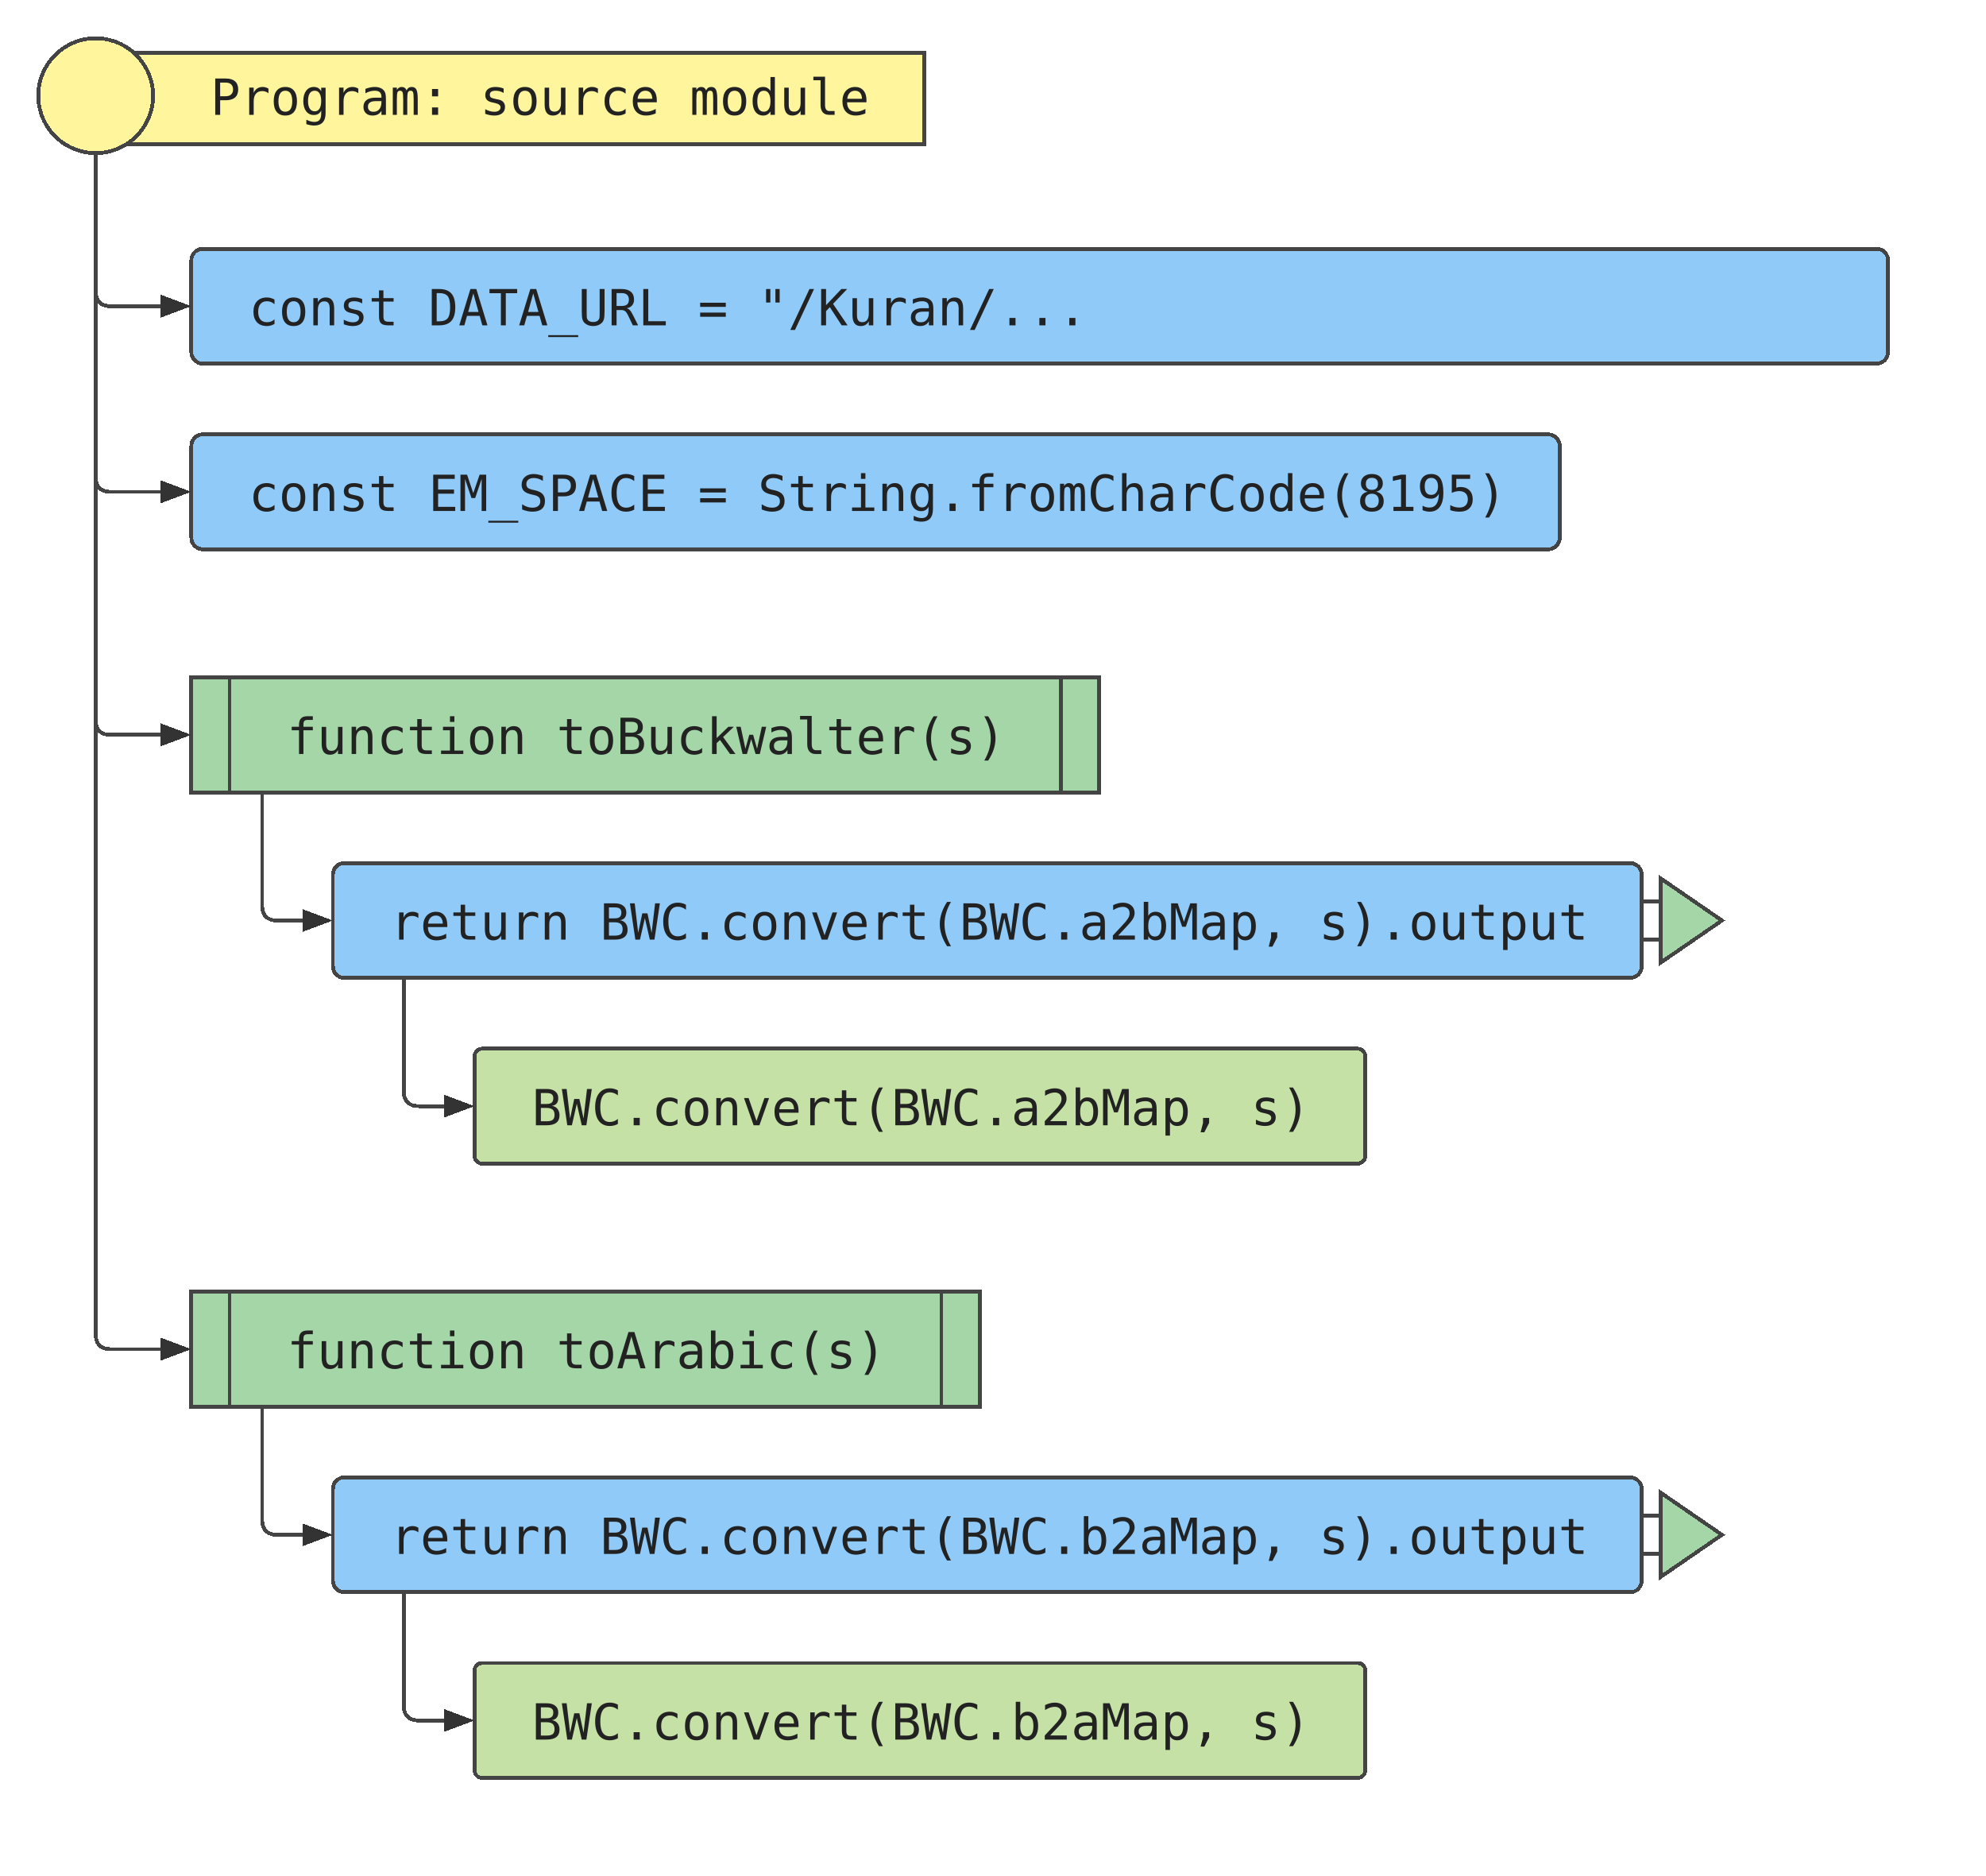
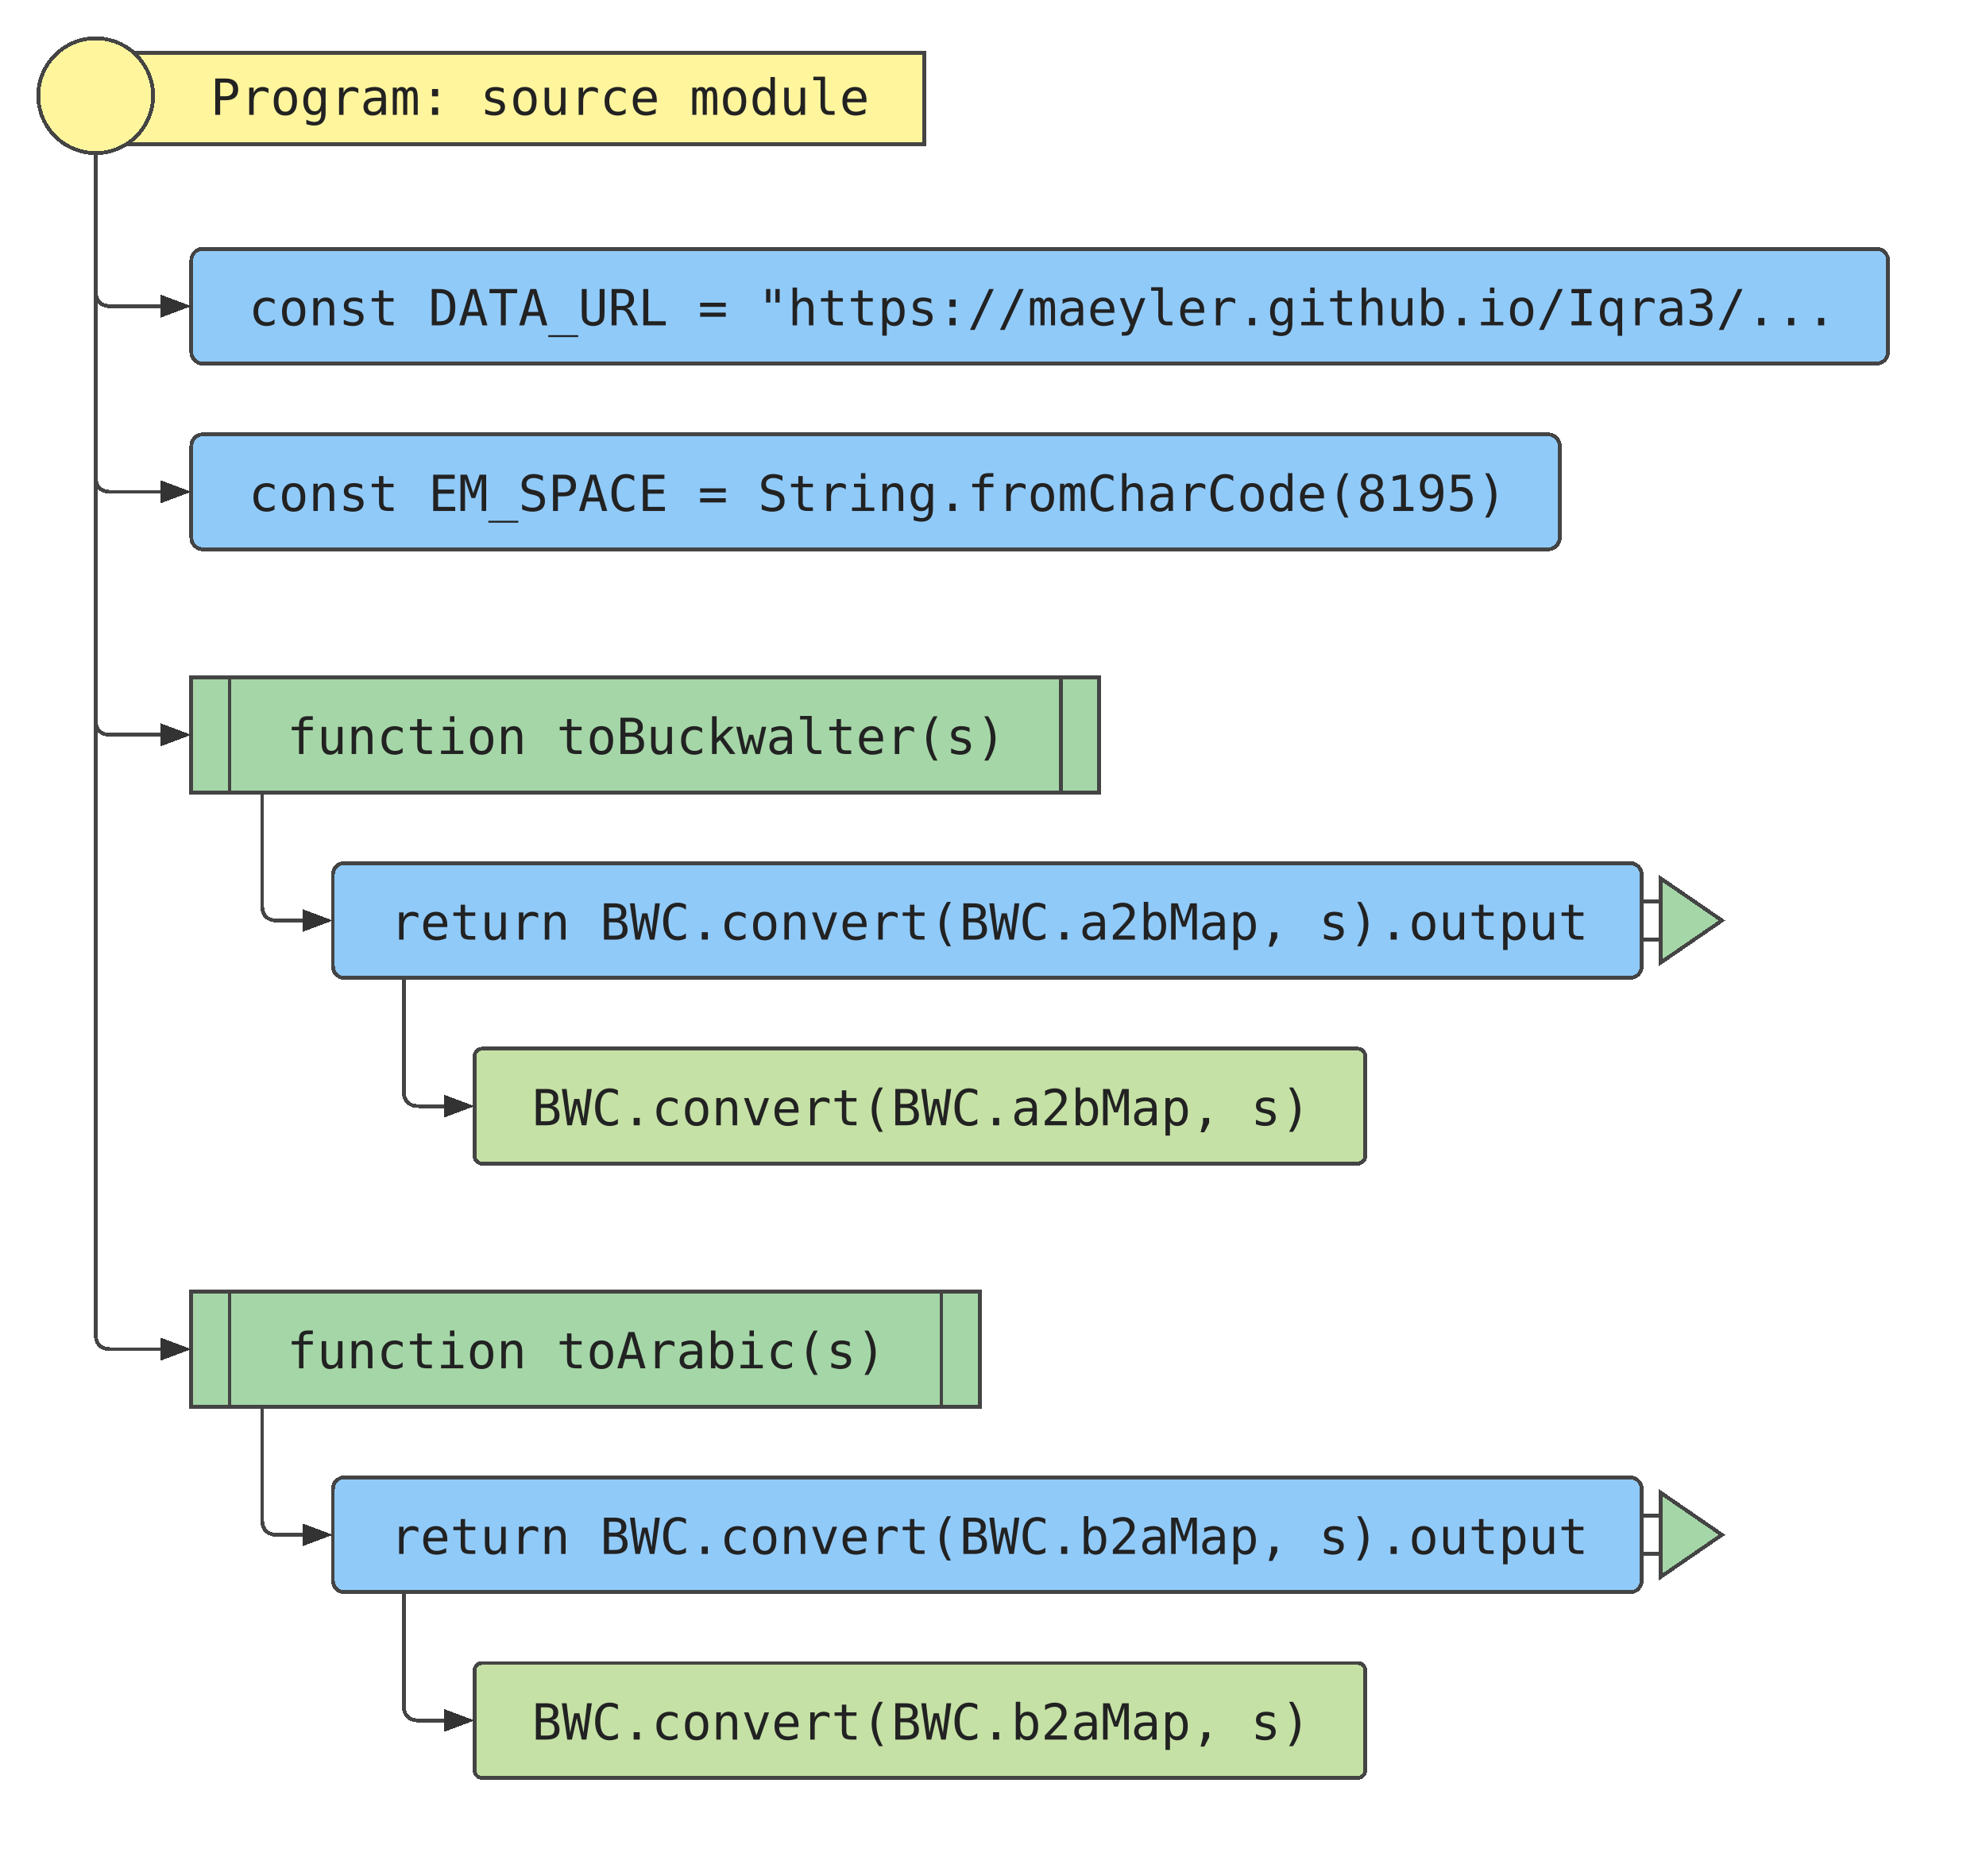
<svg xmlns="http://www.w3.org/2000/svg" width="519" height="490" shape-rendering="optimizeSpeed">
  <g>
    <rect x="50" y="65" width="443.4" height="30" rx="3" ry="3" style="fill:#90caf9; stroke:#444; stroke-width:1" />
    <text x="65" y="85" font-family="monospace" font-size="13" fill="#222">
-       <tspan x="65" y="85">const DATA_URL = "/Kuran/...</tspan>
+       <tspan x="65" y="85">const DATA_URL = "https://maeyler.github.io/Iqra3/...</tspan>
    </text>
  </g>
  <g>
    <rect x="50" y="113.5" width="357.6" height="30" rx="3" ry="3" style="fill:#90caf9; stroke:#444; stroke-width:1" />
    <text x="65" y="133.5" font-family="monospace" font-size="13" fill="#222">
      <tspan x="65" y="133.5">const EM_SPACE = String.fromCharCode(8195)</tspan>
    </text>
  </g>
  <g>
    <rect x="50" y="177" width="237.2" height="30" style="fill:#a5d6a7; stroke:#444; stroke-width:1" />
    <line x1="60" y1="177" x2="60" y2="207" style="fill:#a5d6a7; stroke:#444; stroke-width:1" />
    <line x1="277.2" y1="177" x2="277.2" y2="207" style="fill:#a5d6a7; stroke:#444; stroke-width:1" />
    <text x="75" y="197" font-family="monospace" font-size="13" fill="#222">
      <tspan x="75" y="197">function toBuckwalter(s)</tspan>
    </text>
  </g>
  <g>
    <rect x="87" y="225.5" width="342" height="30" rx="3" ry="3" style="fill:#90caf9; stroke:#444; stroke-width:1" />
    <line x1="429" y1="235.5" x2="434" y2="235.5" style="fill:#a5d6a7; stroke:#444; stroke-width:1" />
    <line x1="429" y1="245.5" x2="434" y2="245.5" style="fill:#a5d6a7; stroke:#444; stroke-width:1" />
    <path d="M434, 229.5 L450, 240.5 L434, 251.5 Z" fill="#a5d6a7" stroke="#444" stroke-width="1" />
    <text x="102" y="245.5" font-family="monospace" font-size="13" fill="#222">
      <tspan x="102" y="245.5">return BWC.convert(BWC.a2bMap, s).output</tspan>
    </text>
  </g>
  <g>
    <rect x="124" y="274" width="232.8" height="30" rx="2" ry="2" style="fill:#C5E1A5; stroke:#444; stroke-width:1" />
    <text x="139" y="294" font-family="monospace" font-size="13" fill="#222">
      <tspan x="139" y="294">BWC.convert(BWC.a2bMap, s)</tspan>
    </text>
  </g>
  <g>
    <rect x="50" y="337.5" width="206" height="30" style="fill:#a5d6a7; stroke:#444; stroke-width:1" />
    <line x1="60" y1="337.5" x2="60" y2="367.5" style="fill:#a5d6a7; stroke:#444; stroke-width:1" />
    <line x1="246" y1="337.5" x2="246" y2="367.5" style="fill:#a5d6a7; stroke:#444; stroke-width:1" />
    <text x="75" y="357.5" font-family="monospace" font-size="13" fill="#222">
      <tspan x="75" y="357.5">function toArabic(s)</tspan>
    </text>
  </g>
  <g>
    <rect x="87" y="386" width="342" height="30" rx="3" ry="3" style="fill:#90caf9; stroke:#444; stroke-width:1" />
    <line x1="429" y1="396" x2="434" y2="396" style="fill:#a5d6a7; stroke:#444; stroke-width:1" />
    <line x1="429" y1="406" x2="434" y2="406" style="fill:#a5d6a7; stroke:#444; stroke-width:1" />
    <path d="M434, 390 L450, 401 L434, 412 Z" fill="#a5d6a7" stroke="#444" stroke-width="1" />
    <text x="102" y="406" font-family="monospace" font-size="13" fill="#222">
      <tspan x="102" y="406">return BWC.convert(BWC.b2aMap, s).output</tspan>
    </text>
  </g>
  <g>
    <rect x="124" y="434.5" width="232.8" height="30" rx="2" ry="2" style="fill:#C5E1A5; stroke:#444; stroke-width:1" />
    <text x="139" y="454.5" font-family="monospace" font-size="13" fill="#222">
      <tspan x="139" y="454.5">BWC.convert(BWC.b2aMap, s)</tspan>
    </text>
  </g>
  <g>
    <rect x="25" y="13.75" width="216.6" height="24" style="fill:#fff59d; stroke:#444; stroke-width:1" />
    <circle cx="25" cy="25" r="15" style="fill:#fff59d; stroke:#444; stroke-width:1" />
    <text x="55" y="30" font-family="monospace" font-size="13" fill="#222">
      <tspan x="55" y="30">Program: source module</tspan>
    </text>
  </g>
  <g>
    <path d="M25, 40 L25 76 Q25 80                 29 80                 L42 80 " style="fill:none; stroke:#444; stroke-width:1" />
    <path d="M42, 77 L50, 80 L42, 83 Z" fill="#333" />
  </g>
  <g>
    <path d="M25, 40 L25 124.5 Q25 128.5                 29 128.5                 L42 128.5 " style="fill:none; stroke:#444; stroke-width:1" />
    <path d="M42, 125.5 L50, 128.5 L42, 131.5 Z" fill="#333" />
  </g>
  <g>
    <path d="M25, 40 L25 188 Q25 192                 29 192                 L42 192 " style="fill:none; stroke:#444; stroke-width:1" />
    <path d="M42, 189 L50, 192 L42, 195 Z" fill="#333" />
  </g>
  <g>
    <path d="M68.5, 207 L68.5 236.5 Q68.5 240.5                 72.5 240.5                 L79 240.5 " style="fill:none; stroke:#444; stroke-width:1" />
    <path d="M79, 237.5 L87, 240.5 L79, 243.5 Z" fill="#333" />
  </g>
  <g>
    <path d="M105.5, 255.5 L105.5 285 Q105.5 289                 109.5 289                 L116 289 " style="fill:none; stroke:#444; stroke-width:1" />
    <path d="M116, 286 L124, 289 L116, 292 Z" fill="#333" />
  </g>
  <g>
    <path d="M25, 40 L25 348.5 Q25 352.5                 29 352.5                 L42 352.5 " style="fill:none; stroke:#444; stroke-width:1" />
    <path d="M42, 349.5 L50, 352.5 L42, 355.5 Z" fill="#333" />
  </g>
  <g>
    <path d="M68.5, 367.5 L68.5 397 Q68.5 401                 72.5 401                 L79 401 " style="fill:none; stroke:#444; stroke-width:1" />
    <path d="M79, 398 L87, 401 L79, 404 Z" fill="#333" />
  </g>
  <g>
    <path d="M105.5, 416 L105.5 445.5 Q105.5 449.5                 109.5 449.5                 L116 449.5 " style="fill:none; stroke:#444; stroke-width:1" />
    <path d="M116, 446.5 L124, 449.5 L116, 452.5 Z" fill="#333" />
  </g>
</svg>
